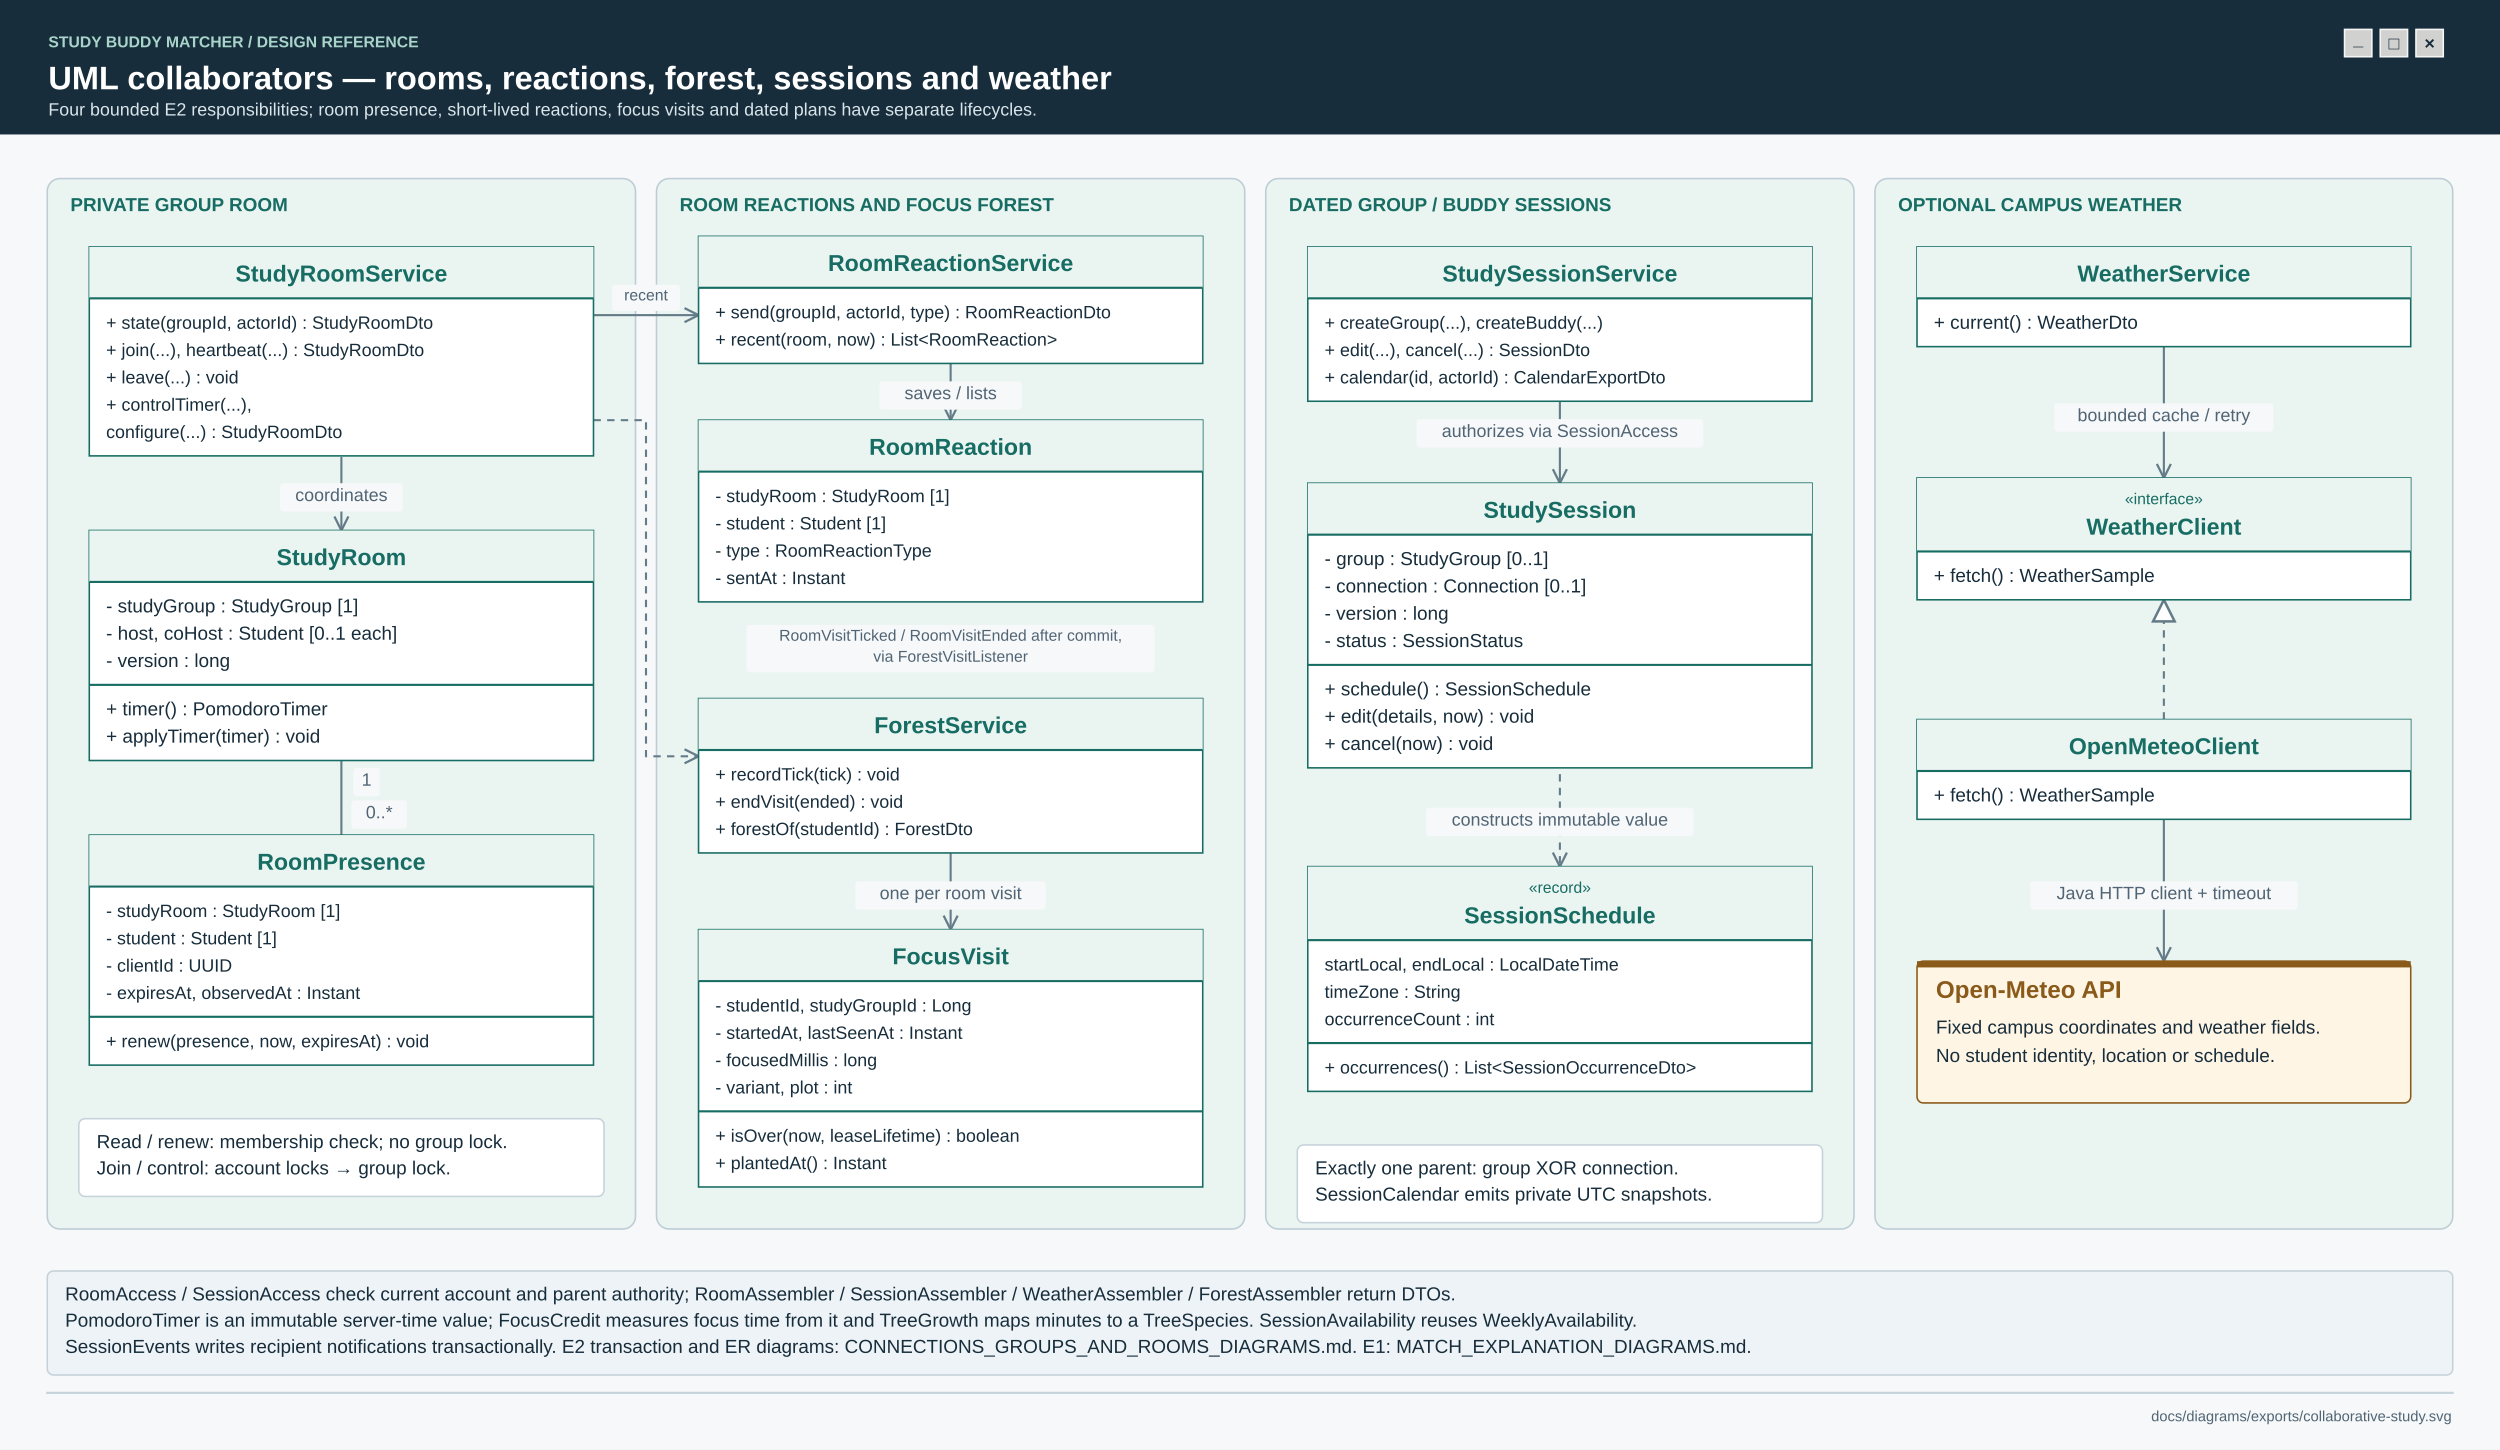
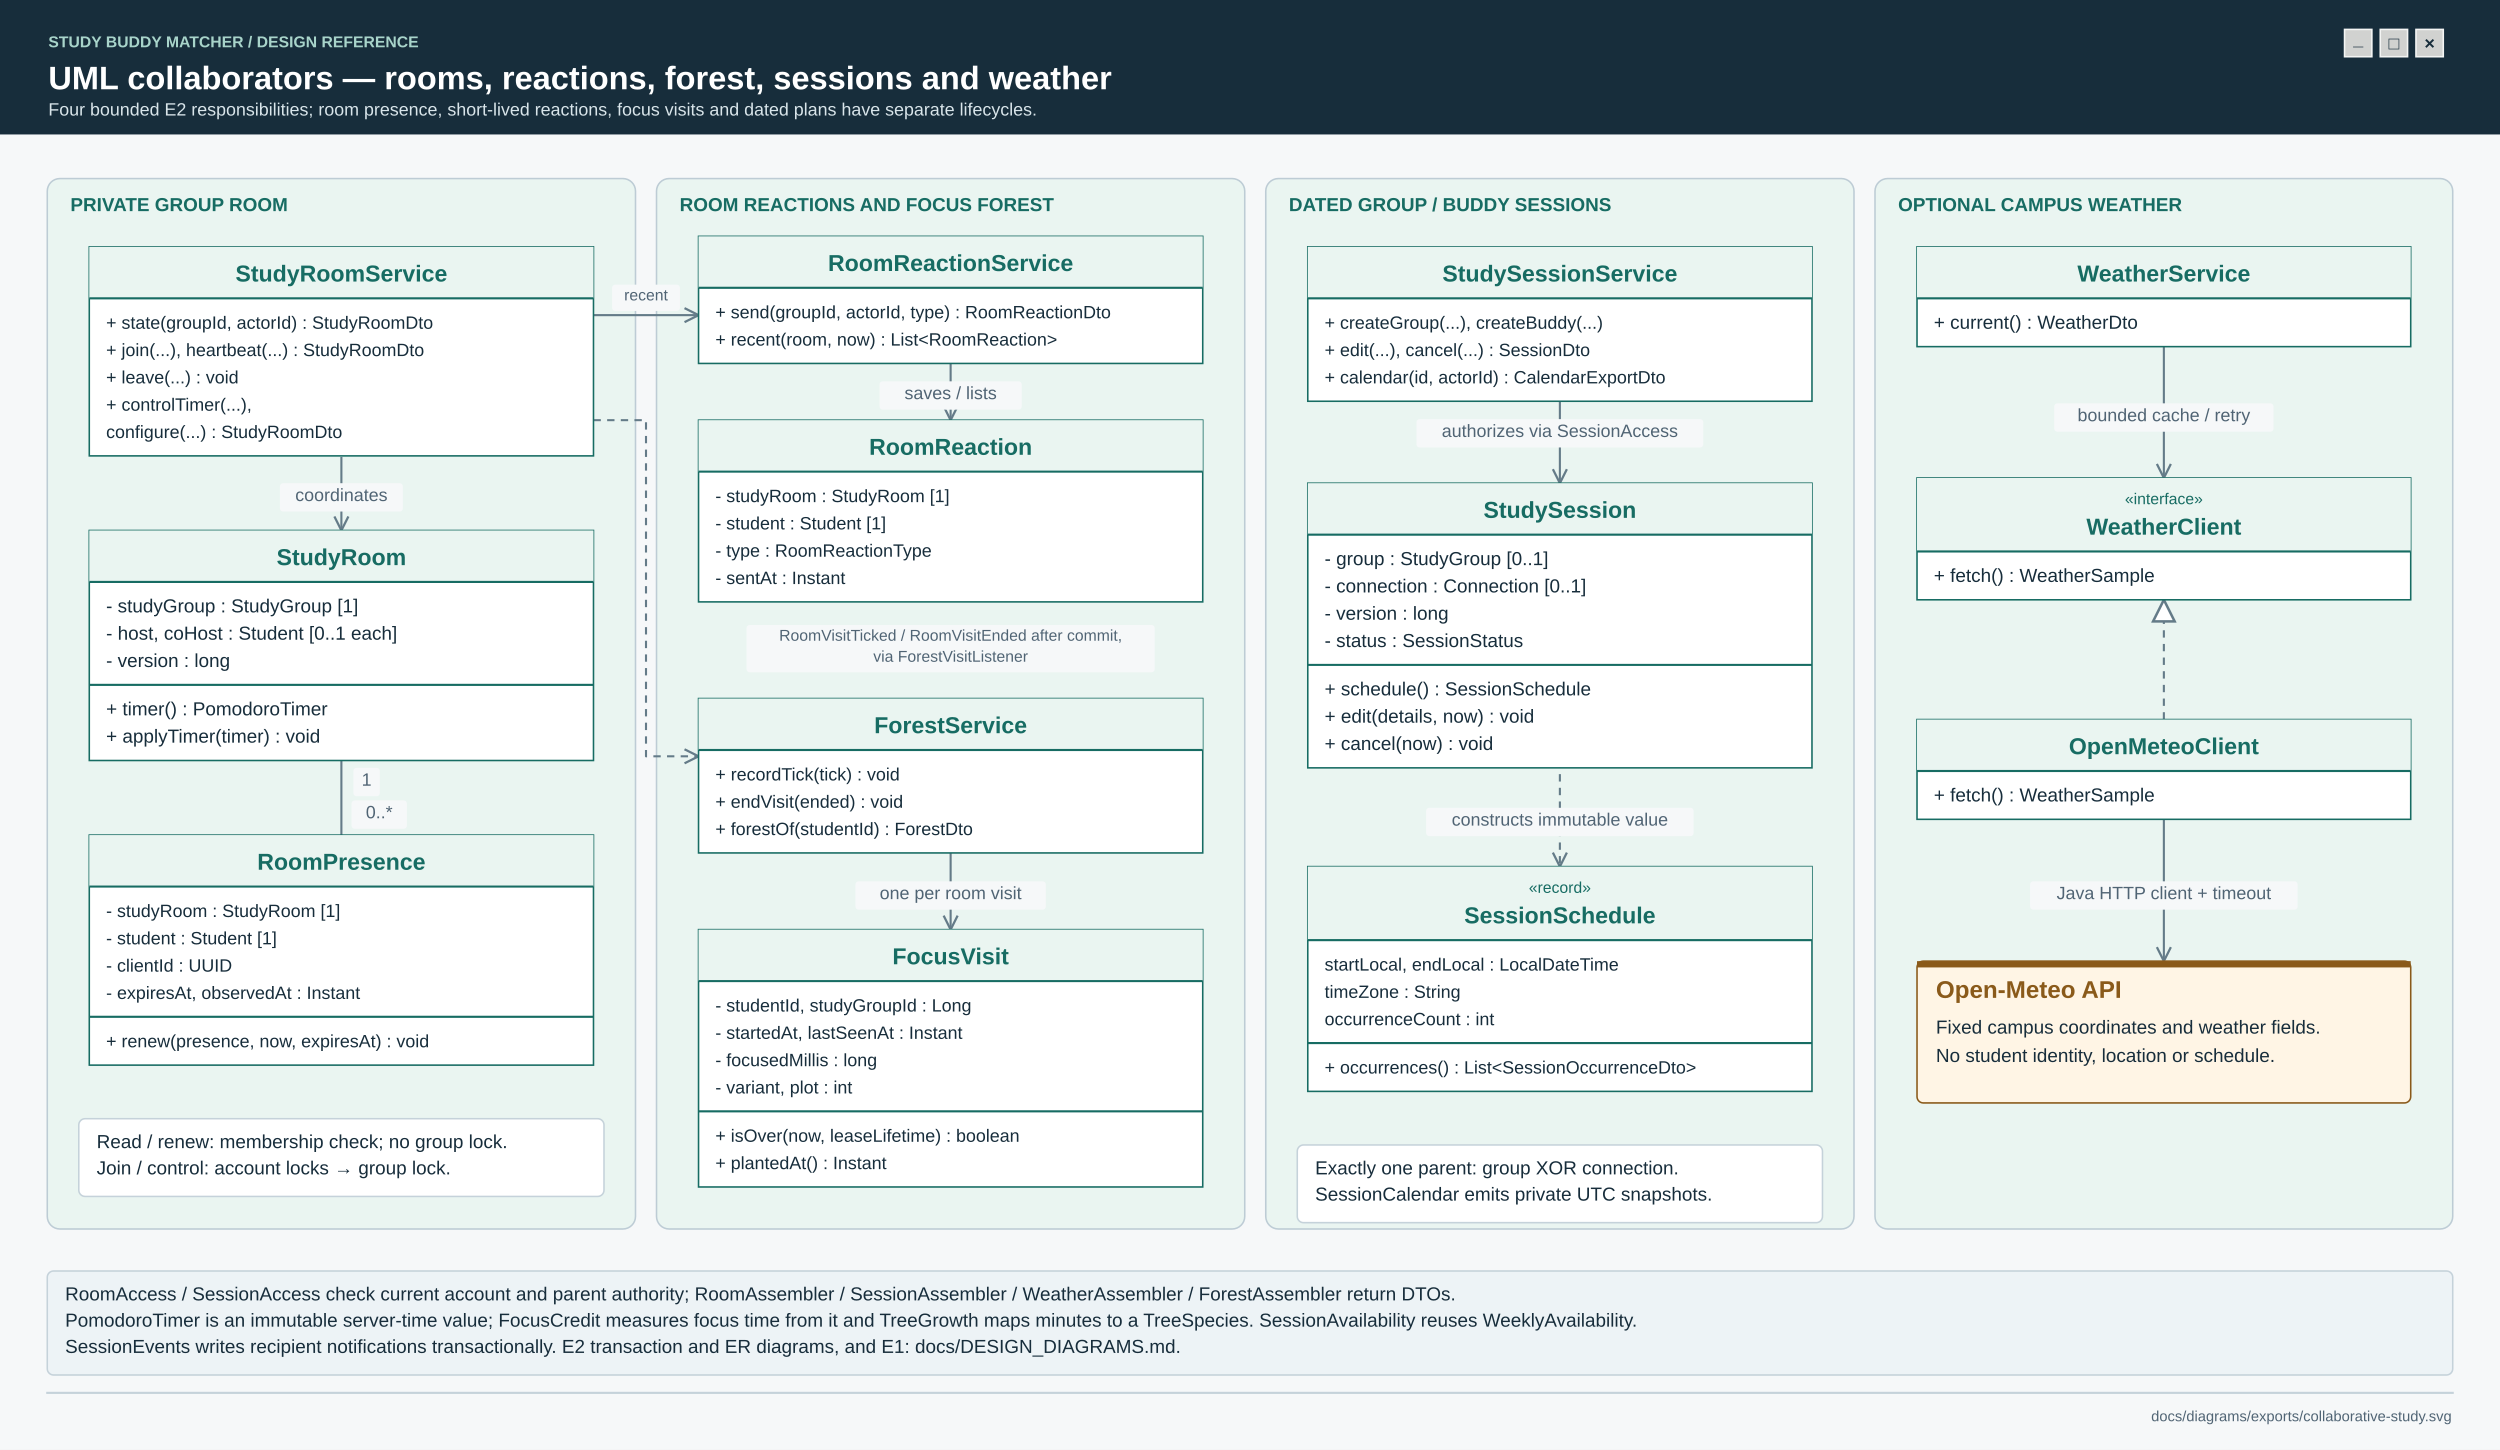
<svg xmlns="http://www.w3.org/2000/svg" width="2380" height="1380" viewBox="0 0 2380 1380" role="img" aria-labelledby="title description">
  <defs>
    <marker id="arrow" viewBox="0 0 12 12" refX="11" refY="6" markerWidth="8" markerHeight="8" orient="auto-start-reverse">
      <path d="M 1 1 L 11 6 L 1 11" fill="none" stroke="#647b88" stroke-width="1.6" />
    </marker>
    <marker id="solid" viewBox="0 0 12 12" refX="11" refY="6" markerWidth="9" markerHeight="9" orient="auto-start-reverse">
      <path d="M 1 1 L 11 6 L 1 11 Z" fill="#647b88" stroke="#647b88" stroke-width="1" />
    </marker>
    <marker id="triangle" viewBox="0 0 14 14" refX="13" refY="7" markerWidth="12" markerHeight="12" orient="auto-start-reverse">
      <path d="M 1 1 L 13 7 L 1 13 Z" fill="white" stroke="#647b88" stroke-width="1.4" />
    </marker>
    <marker id="diamond" viewBox="0 0 16 12" refX="1" refY="6" markerWidth="13" markerHeight="10" orient="auto-start-reverse">
      <path d="M 1 6 L 8 1 L 15 6 L 8 11 Z" fill="#647b88" stroke="#647b88" />
    </marker>
  </defs>
  <g font-family="Tahoma, Verdana, Arial, sans-serif">
    <rect x="0" y="0" width="2380" height="1380" rx="0" fill="#f6f8f9" stroke="none" stroke-width="1.5" />
    <rect x="0" y="0" width="2380" height="128" rx="0" fill="#172d3b" stroke="none" stroke-width="1.5" />
    <rect x="2232" y="28" width="26" height="26" rx="0" fill="#d1d2d0" stroke="#f4f5f4" stroke-width="1.5" />
    <text x="2245" y="43" font-size="17" fill="#172d3b" font-weight="700" text-anchor="middle">_</text>
    <rect x="2266" y="28" width="26" height="26" rx="0" fill="#d1d2d0" stroke="#f4f5f4" stroke-width="1.5" />
    <text x="2279" y="47" font-size="17" fill="#172d3b" font-weight="700" text-anchor="middle">□</text>
    <rect x="2300" y="28" width="26" height="26" rx="0" fill="#d1d2d0" stroke="#f4f5f4" stroke-width="1.5" />
    <text x="2313" y="47" font-size="17" fill="#172d3b" font-weight="700" text-anchor="middle">×</text>
    <rect x="45" y="170" width="560" height="1000" rx="12" fill="#eaf5f1" stroke="#bdccd5" stroke-width="1.5" />
    <rect x="625" y="170" width="560" height="1000" rx="12" fill="#eaf5f1" stroke="#bdccd5" stroke-width="1.5" />
    <rect x="1205" y="170" width="560" height="1000" rx="12" fill="#eaf5f1" stroke="#bdccd5" stroke-width="1.5" />
    <rect x="1785" y="170" width="550" height="1000" rx="12" fill="#eaf5f1" stroke="#bdccd5" stroke-width="1.5" />
    <polyline points="44,1326 2336,1326" fill="none" stroke="#c5d2da" stroke-width="2" stroke-linejoin="round" />
    <polyline points="325,435 325,505" fill="none" stroke="#647b88" stroke-width="2" stroke-linejoin="round" marker-end="url(#arrow)" />
    <polyline points="325,724 325,795" fill="none" stroke="#647b88" stroke-width="2" stroke-linejoin="round" />
    <polyline points="905,346 905,400" fill="none" stroke="#647b88" stroke-width="2" stroke-linejoin="round" marker-end="url(#arrow)" />
    <polyline points="565,300 665,300" fill="none" stroke="#647b88" stroke-width="2" stroke-linejoin="round" marker-end="url(#arrow)" />
    <polyline points="905,812 905,885" fill="none" stroke="#647b88" stroke-width="2" stroke-linejoin="round" marker-end="url(#arrow)" />
    <polyline points="565,400 615,400 615,720 665,720" fill="none" stroke="#647b88" stroke-width="2" stroke-linejoin="round" stroke-dasharray="7 6" marker-end="url(#arrow)" />
    <polyline points="1485,362 1485,460" fill="none" stroke="#647b88" stroke-width="2" stroke-linejoin="round" marker-end="url(#arrow)" />
    <polyline points="1485,711 1485,825" fill="none" stroke="#647b88" stroke-width="2" stroke-linejoin="round" stroke-dasharray="7 6" marker-end="url(#arrow)" />
    <polyline points="2060,330 2060,455" fill="none" stroke="#647b88" stroke-width="2" stroke-linejoin="round" marker-end="url(#arrow)" />
    <polyline points="2060,685 2060,571" fill="none" stroke="#647b88" stroke-width="2" stroke-linejoin="round" stroke-dasharray="7 6" marker-end="url(#triangle)" />
    <polyline points="2060,780 2060,915" fill="none" stroke="#647b88" stroke-width="2" stroke-linejoin="round" marker-end="url(#arrow)" />
    <rect x="85" y="235" width="480" height="199" rx="0" fill="white" stroke="#176c63" stroke-width="1.5" data-class="StudyRoomService" />
    <rect x="85" y="235" width="480" height="49" rx="0" fill="#eaf5f1" stroke="none" stroke-width="1.5" />
    <polyline points="85,284 565,284" fill="none" stroke="#176c63" stroke-width="2" stroke-linejoin="round" />
    <rect x="85" y="505" width="480" height="219" rx="0" fill="white" stroke="#176c63" stroke-width="1.5" data-class="StudyRoom" />
    <rect x="85" y="505" width="480" height="49" rx="0" fill="#eaf5f1" stroke="none" stroke-width="1.5" />
    <polyline points="85,554 565,554" fill="none" stroke="#176c63" stroke-width="2" stroke-linejoin="round" />
    <polyline points="85,652 565,652" fill="none" stroke="#176c63" stroke-width="2" stroke-linejoin="round" />
    <rect x="85" y="795" width="480" height="219" rx="0" fill="white" stroke="#176c63" stroke-width="1.5" data-class="RoomPresence" />
    <rect x="85" y="795" width="480" height="49" rx="0" fill="#eaf5f1" stroke="none" stroke-width="1.5" />
    <polyline points="85,844 565,844" fill="none" stroke="#176c63" stroke-width="2" stroke-linejoin="round" />
    <polyline points="85,968 565,968" fill="none" stroke="#176c63" stroke-width="2" stroke-linejoin="round" />
    <rect x="75" y="1065" width="500" height="74" rx="6" fill="white" stroke="#c5d2da" stroke-width="1.5" />
    <rect x="665" y="225" width="480" height="121" rx="0" fill="white" stroke="#176c63" stroke-width="1.5" data-class="RoomReactionService" />
    <rect x="665" y="225" width="480" height="49" rx="0" fill="#eaf5f1" stroke="none" stroke-width="1.5" />
    <polyline points="665,274 1145,274" fill="none" stroke="#176c63" stroke-width="2" stroke-linejoin="round" />
    <rect x="665" y="400" width="480" height="173" rx="0" fill="white" stroke="#176c63" stroke-width="1.5" data-class="RoomReaction" />
    <rect x="665" y="400" width="480" height="49" rx="0" fill="#eaf5f1" stroke="none" stroke-width="1.5" />
    <polyline points="665,449 1145,449" fill="none" stroke="#176c63" stroke-width="2" stroke-linejoin="round" />
    <rect x="665" y="665" width="480" height="147" rx="0" fill="white" stroke="#176c63" stroke-width="1.5" data-class="ForestService" />
    <rect x="665" y="665" width="480" height="49" rx="0" fill="#eaf5f1" stroke="none" stroke-width="1.5" />
    <polyline points="665,714 1145,714" fill="none" stroke="#176c63" stroke-width="2" stroke-linejoin="round" />
    <rect x="665" y="885" width="480" height="245" rx="0" fill="white" stroke="#176c63" stroke-width="1.5" data-class="FocusVisit" />
    <rect x="665" y="885" width="480" height="49" rx="0" fill="#eaf5f1" stroke="none" stroke-width="1.5" />
    <polyline points="665,934 1145,934" fill="none" stroke="#176c63" stroke-width="2" stroke-linejoin="round" />
    <polyline points="665,1058 1145,1058" fill="none" stroke="#176c63" stroke-width="2" stroke-linejoin="round" />
    <rect x="1245" y="235" width="480" height="147" rx="0" fill="white" stroke="#176c63" stroke-width="1.5" data-class="StudySessionService" />
    <rect x="1245" y="235" width="480" height="49" rx="0" fill="#eaf5f1" stroke="none" stroke-width="1.5" />
    <polyline points="1245,284 1725,284" fill="none" stroke="#176c63" stroke-width="2" stroke-linejoin="round" />
    <rect x="1245" y="460" width="480" height="271" rx="0" fill="white" stroke="#176c63" stroke-width="1.5" data-class="StudySession" />
    <rect x="1245" y="460" width="480" height="49" rx="0" fill="#eaf5f1" stroke="none" stroke-width="1.5" />
    <polyline points="1245,509 1725,509" fill="none" stroke="#176c63" stroke-width="2" stroke-linejoin="round" />
    <polyline points="1245,633 1725,633" fill="none" stroke="#176c63" stroke-width="2" stroke-linejoin="round" />
    <rect x="1245" y="825" width="480" height="214" rx="0" fill="white" stroke="#176c63" stroke-width="1.5" data-class="SessionSchedule" />
    <rect x="1245" y="825" width="480" height="70" rx="0" fill="#eaf5f1" stroke="none" stroke-width="1.5" />
    <polyline points="1245,895 1725,895" fill="none" stroke="#176c63" stroke-width="2" stroke-linejoin="round" />
    <polyline points="1245,993 1725,993" fill="none" stroke="#176c63" stroke-width="2" stroke-linejoin="round" />
    <rect x="1235" y="1090" width="500" height="74" rx="6" fill="white" stroke="#c5d2da" stroke-width="1.5" />
    <rect x="1825" y="235" width="470" height="95" rx="0" fill="white" stroke="#176c63" stroke-width="1.5" data-class="WeatherService" />
    <rect x="1825" y="235" width="470" height="49" rx="0" fill="#eaf5f1" stroke="none" stroke-width="1.5" />
    <polyline points="1825,284 2295,284" fill="none" stroke="#176c63" stroke-width="2" stroke-linejoin="round" />
    <rect x="1825" y="455" width="470" height="116" rx="0" fill="white" stroke="#176c63" stroke-width="1.5" data-class="WeatherClient" />
    <rect x="1825" y="455" width="470" height="70" rx="0" fill="#eaf5f1" stroke="none" stroke-width="1.5" />
    <polyline points="1825,525 2295,525" fill="none" stroke="#176c63" stroke-width="2" stroke-linejoin="round" />
    <rect x="1825" y="685" width="470" height="95" rx="0" fill="white" stroke="#176c63" stroke-width="1.5" data-class="OpenMeteoClient" />
    <rect x="1825" y="685" width="470" height="49" rx="0" fill="#eaf5f1" stroke="none" stroke-width="1.5" />
    <polyline points="1825,734 2295,734" fill="none" stroke="#176c63" stroke-width="2" stroke-linejoin="round" />
    <rect x="1825" y="915" width="470" height="135" rx="6" fill="#fff5e5" stroke="#8a5a1a" stroke-width="1.5" data-node="box" />
    <rect x="1825" y="915" width="470" height="6" rx="0" fill="#8a5a1a" stroke="none" stroke-width="1.5" />
    <rect x="45" y="1210" width="2290" height="99" rx="6" fill="#edf3f6" stroke="#c5d2da" stroke-width="1.5" />
    <text x="46" y="45" font-size="15" fill="#a8d4ca" font-weight="700" text-anchor="start">STUDY BUDDY MATCHER  /  DESIGN REFERENCE</text>
    <text x="46" y="85" font-size="31" fill="#ffffff" font-weight="700" text-anchor="start">UML collaborators — rooms, reactions, forest, sessions and weather</text>
    <text x="46" y="110" font-size="17" fill="#d9e5ea" font-weight="400" text-anchor="start">Four bounded E2 responsibilities; room presence, short-lived reactions, focus visits and dated plans have separate lifecycles.</text>
    <text x="2334" y="1353" font-size="14" fill="#506474" font-weight="400" text-anchor="end">docs/diagrams/exports/collaborative-study.svg</text>
    <text x="67" y="201" font-size="18" fill="#176c63" font-weight="700" text-anchor="start">PRIVATE GROUP ROOM</text>
    <text x="647" y="201" font-size="18" fill="#176c63" font-weight="700" text-anchor="start">ROOM REACTIONS AND FOCUS FOREST</text>
    <text x="1227" y="201" font-size="18" fill="#176c63" font-weight="700" text-anchor="start">DATED GROUP / BUDDY SESSIONS</text>
    <text x="1807" y="201" font-size="18" fill="#176c63" font-weight="700" text-anchor="start">OPTIONAL CAMPUS WEATHER</text>
    <text x="325.0" y="268" font-size="22" fill="#176c63" font-weight="700" text-anchor="middle">StudyRoomService</text>
    <text x="101" y="313" font-size="17" fill="#172d3b" font-weight="400" text-anchor="start">+ state(groupId, actorId) : StudyRoomDto</text>
    <text x="101" y="339" font-size="17" fill="#172d3b" font-weight="400" text-anchor="start">+ join(...), heartbeat(...) : StudyRoomDto</text>
    <text x="101" y="365" font-size="17" fill="#172d3b" font-weight="400" text-anchor="start">+ leave(...) : void</text>
    <text x="101" y="391" font-size="17" fill="#172d3b" font-weight="400" text-anchor="start">+ controlTimer(...),</text>
    <text x="101" y="417" font-size="17" fill="#172d3b" font-weight="400" text-anchor="start">  configure(...) : StudyRoomDto</text>
    <text x="325.0" y="538" font-size="22" fill="#176c63" font-weight="700" text-anchor="middle">StudyRoom</text>
    <text x="101" y="583" font-size="18" fill="#172d3b" font-weight="400" text-anchor="start">- studyGroup : StudyGroup [1]</text>
    <text x="101" y="609" font-size="18" fill="#172d3b" font-weight="400" text-anchor="start">- host, coHost : Student [0..1 each]</text>
    <text x="101" y="635" font-size="18" fill="#172d3b" font-weight="400" text-anchor="start">- version : long</text>
    <text x="101" y="681" font-size="18" fill="#172d3b" font-weight="400" text-anchor="start">+ timer() : PomodoroTimer</text>
    <text x="101" y="707" font-size="18" fill="#172d3b" font-weight="400" text-anchor="start">+ applyTimer(timer) : void</text>
    <text x="325.0" y="828" font-size="22" fill="#176c63" font-weight="700" text-anchor="middle">RoomPresence</text>
    <text x="101" y="873" font-size="17" fill="#172d3b" font-weight="400" text-anchor="start">- studyRoom : StudyRoom [1]</text>
    <text x="101" y="899" font-size="17" fill="#172d3b" font-weight="400" text-anchor="start">- student : Student [1]</text>
    <text x="101" y="925" font-size="17" fill="#172d3b" font-weight="400" text-anchor="start">- clientId : UUID</text>
    <text x="101" y="951" font-size="17" fill="#172d3b" font-weight="400" text-anchor="start">- expiresAt, observedAt : Instant</text>
    <text x="101" y="997" font-size="17" fill="#172d3b" font-weight="400" text-anchor="start">+ renew(presence, now, expiresAt) : void</text>
    <rect x="266.51" y="460" width="116.98" height="27" rx="3" fill="#f6f8f9" stroke="none" stroke-width="1.5" />
    <text x="325" y="477" font-size="17" fill="#506474" font-weight="400" text-anchor="middle">coordinates</text>
    <rect x="336.41" y="731" width="25.18" height="27" rx="3" fill="#f6f8f9" stroke="none" stroke-width="1.5" />
    <text x="349" y="748" font-size="17" fill="#506474" font-weight="400" text-anchor="middle">1</text>
    <rect x="334.64" y="762" width="52.72" height="27" rx="3" fill="#f6f8f9" stroke="none" stroke-width="1.5" />
    <text x="361" y="779" font-size="17" fill="#506474" font-weight="400" text-anchor="middle">0..*</text>
    <text x="92" y="1093" font-size="18" fill="#172d3b" font-weight="400" text-anchor="start">Read / renew: membership check; no group lock.</text>
    <text x="92" y="1118" font-size="18" fill="#172d3b" font-weight="400" text-anchor="start">Join / control: account locks → group lock.</text>
    <text x="905.0" y="258" font-size="22" fill="#176c63" font-weight="700" text-anchor="middle">RoomReactionService</text>
    <text x="681" y="303" font-size="17" fill="#172d3b" font-weight="400" text-anchor="start">+ send(groupId, actorId, type) : RoomReactionDto</text>
    <text x="681" y="329" font-size="17" fill="#172d3b" font-weight="400" text-anchor="start">+ recent(room, now) : List&lt;RoomReaction&gt;</text>
    <text x="905.0" y="433" font-size="22" fill="#176c63" font-weight="700" text-anchor="middle">RoomReaction</text>
    <text x="681" y="478" font-size="17" fill="#172d3b" font-weight="400" text-anchor="start">- studyRoom : StudyRoom [1]</text>
    <text x="681" y="504" font-size="17" fill="#172d3b" font-weight="400" text-anchor="start">- student : Student [1]</text>
    <text x="681" y="530" font-size="17" fill="#172d3b" font-weight="400" text-anchor="start">- type : RoomReactionType</text>
    <text x="681" y="556" font-size="17" fill="#172d3b" font-weight="400" text-anchor="start">- sentAt : Instant</text>
    <rect x="837.33" y="363" width="135.34" height="27" rx="3" fill="#f6f8f9" stroke="none" stroke-width="1.5" />
    <text x="905" y="380" font-size="17" fill="#506474" font-weight="400" text-anchor="middle">saves / lists</text>
    <rect x="582.7" y="271" width="64.6" height="25" rx="3" fill="#f6f8f9" stroke="none" stroke-width="1.5" />
    <text x="615" y="286" font-size="15" fill="#506474" font-weight="400" text-anchor="middle">recent</text>
    <text x="905.0" y="698" font-size="22" fill="#176c63" font-weight="700" text-anchor="middle">ForestService</text>
    <text x="681" y="743" font-size="17" fill="#172d3b" font-weight="400" text-anchor="start">+ recordTick(tick) : void</text>
    <text x="681" y="769" font-size="17" fill="#172d3b" font-weight="400" text-anchor="start">+ endVisit(ended) : void</text>
    <text x="681" y="795" font-size="17" fill="#172d3b" font-weight="400" text-anchor="start">+ forestOf(studentId) : ForestDto</text>
    <text x="905.0" y="918" font-size="22" fill="#176c63" font-weight="700" text-anchor="middle">FocusVisit</text>
    <text x="681" y="963" font-size="17" fill="#172d3b" font-weight="400" text-anchor="start">- studentId, studyGroupId : Long</text>
    <text x="681" y="989" font-size="17" fill="#172d3b" font-weight="400" text-anchor="start">- startedAt, lastSeenAt : Instant</text>
    <text x="681" y="1015" font-size="17" fill="#172d3b" font-weight="400" text-anchor="start">- focusedMillis : long</text>
    <text x="681" y="1041" font-size="17" fill="#172d3b" font-weight="400" text-anchor="start">- variant, plot : int</text>
    <text x="681" y="1087" font-size="17" fill="#172d3b" font-weight="400" text-anchor="start">+ isOver(now, leaseLifetime) : boolean</text>
    <text x="681" y="1113" font-size="17" fill="#172d3b" font-weight="400" text-anchor="start">+ plantedAt() : Instant</text>
    <rect x="814.38" y="839" width="181.24" height="27" rx="3" fill="#f6f8f9" stroke="none" stroke-width="1.5" />
    <text x="905" y="856" font-size="17" fill="#506474" font-weight="400" text-anchor="middle">one per room visit</text>
    <rect x="710.7" y="595" width="388.6" height="45" rx="3" fill="#f6f8f9" stroke="none" stroke-width="1.5" />
    <text x="905" y="610" font-size="15" fill="#506474" font-weight="400" text-anchor="middle">RoomVisitTicked / RoomVisitEnded after commit,</text>
    <text x="905" y="630" font-size="15" fill="#506474" font-weight="400" text-anchor="middle">via ForestVisitListener</text>
    <text x="1485.0" y="268" font-size="22" fill="#176c63" font-weight="700" text-anchor="middle">StudySessionService</text>
    <text x="1261" y="313" font-size="17" fill="#172d3b" font-weight="400" text-anchor="start">+ createGroup(...), createBuddy(...)</text>
    <text x="1261" y="339" font-size="17" fill="#172d3b" font-weight="400" text-anchor="start">+ edit(...), cancel(...) : SessionDto</text>
    <text x="1261" y="365" font-size="17" fill="#172d3b" font-weight="400" text-anchor="start">+ calendar(id, actorId) : CalendarExportDto</text>
    <text x="1485.0" y="493" font-size="22" fill="#176c63" font-weight="700" text-anchor="middle">StudySession</text>
    <text x="1261" y="538" font-size="18" fill="#172d3b" font-weight="400" text-anchor="start">- group : StudyGroup [0..1]</text>
    <text x="1261" y="564" font-size="18" fill="#172d3b" font-weight="400" text-anchor="start">- connection : Connection [0..1]</text>
    <text x="1261" y="590" font-size="18" fill="#172d3b" font-weight="400" text-anchor="start">- version : long</text>
    <text x="1261" y="616" font-size="18" fill="#172d3b" font-weight="400" text-anchor="start">- status : SessionStatus</text>
    <text x="1261" y="662" font-size="18" fill="#172d3b" font-weight="400" text-anchor="start">+ schedule() : SessionSchedule</text>
    <text x="1261" y="688" font-size="18" fill="#172d3b" font-weight="400" text-anchor="start">+ edit(details, now) : void</text>
    <text x="1261" y="714" font-size="18" fill="#172d3b" font-weight="400" text-anchor="start">+ cancel(now) : void</text>
    <text x="1485.0" y="850" font-size="15" fill="#176c63" font-weight="400" text-anchor="middle">«record»</text>
    <text x="1485.0" y="879" font-size="22" fill="#176c63" font-weight="700" text-anchor="middle">SessionSchedule</text>
    <text x="1261" y="924" font-size="17" fill="#172d3b" font-weight="400" text-anchor="start">startLocal, endLocal : LocalDateTime</text>
    <text x="1261" y="950" font-size="17" fill="#172d3b" font-weight="400" text-anchor="start">timeZone : String</text>
    <text x="1261" y="976" font-size="17" fill="#172d3b" font-weight="400" text-anchor="start">occurrenceCount : int</text>
    <text x="1261" y="1022" font-size="17" fill="#172d3b" font-weight="400" text-anchor="start">+ occurrences() : List&lt;SessionOccurrenceDto&gt;</text>
    <rect x="1348.48" y="399" width="273.04" height="27" rx="3" fill="#f6f8f9" stroke="none" stroke-width="1.5" />
    <text x="1485" y="416" font-size="17" fill="#506474" font-weight="400" text-anchor="middle">authorizes via SessionAccess</text>
    <rect x="1357.66" y="769" width="254.68" height="27" rx="3" fill="#f6f8f9" stroke="none" stroke-width="1.5" />
    <text x="1485" y="786" font-size="17" fill="#506474" font-weight="400" text-anchor="middle">constructs immutable value</text>
    <text x="1252" y="1118" font-size="18" fill="#172d3b" font-weight="400" text-anchor="start">Exactly one parent: group XOR connection.</text>
    <text x="1252" y="1143" font-size="18" fill="#172d3b" font-weight="400" text-anchor="start">SessionCalendar emits private UTC snapshots.</text>
    <text x="2060.0" y="268" font-size="22" fill="#176c63" font-weight="700" text-anchor="middle">WeatherService</text>
    <text x="1841" y="313" font-size="18" fill="#172d3b" font-weight="400" text-anchor="start">+ current() : WeatherDto</text>
    <text x="2060.0" y="480" font-size="15" fill="#176c63" font-weight="400" text-anchor="middle">«interface»</text>
    <text x="2060.0" y="509" font-size="22" fill="#176c63" font-weight="700" text-anchor="middle">WeatherClient</text>
    <text x="1841" y="554" font-size="18" fill="#172d3b" font-weight="400" text-anchor="start">+ fetch() : WeatherSample</text>
    <text x="2060.0" y="718" font-size="22" fill="#176c63" font-weight="700" text-anchor="middle">OpenMeteoClient</text>
    <text x="1841" y="763" font-size="18" fill="#172d3b" font-weight="400" text-anchor="start">+ fetch() : WeatherSample</text>
    <rect x="1955.61" y="384" width="208.78" height="27" rx="3" fill="#f6f8f9" stroke="none" stroke-width="1.5" />
    <text x="2060" y="401" font-size="17" fill="#506474" font-weight="400" text-anchor="middle">bounded cache / retry</text>
    <text x="1843" y="950" font-size="23" fill="#8a5a1a" font-weight="700" text-anchor="start">Open-Meteo API</text>
    <text x="1843" y="984" font-size="18" fill="#172d3b" font-weight="400" text-anchor="start">Fixed campus coordinates and weather fields.</text>
    <text x="1843" y="1011" font-size="18" fill="#172d3b" font-weight="400" text-anchor="start">No student identity, location or schedule.</text>
    <rect x="1932.66" y="839" width="254.68" height="27" rx="3" fill="#f6f8f9" stroke="none" stroke-width="1.5" />
    <text x="2060" y="856" font-size="17" fill="#506474" font-weight="400" text-anchor="middle">Java HTTP client + timeout</text>
    <text x="62" y="1238" font-size="18" fill="#172d3b" font-weight="400" text-anchor="start">RoomAccess / SessionAccess check current account and parent authority; RoomAssembler / SessionAssembler / WeatherAssembler / ForestAssembler return DTOs.</text>
    <text x="62" y="1263" font-size="18" fill="#172d3b" font-weight="400" text-anchor="start">PomodoroTimer is an immutable server-time value; FocusCredit measures focus time from it and TreeGrowth maps minutes to a TreeSpecies. SessionAvailability reuses WeeklyAvailability.</text>
-     <text x="62" y="1288" font-size="18" fill="#172d3b" font-weight="400" text-anchor="start">SessionEvents writes recipient notifications transactionally. E2 transaction and ER diagrams: CONNECTIONS_GROUPS_AND_ROOMS_DIAGRAMS.md. E1: MATCH_EXPLANATION_DIAGRAMS.md.</text>
+     <text x="62" y="1288" font-size="18" fill="#172d3b" font-weight="400" text-anchor="start">SessionEvents writes recipient notifications transactionally. E2 transaction and ER diagrams, and E1: docs/DESIGN_DIAGRAMS.md.</text>
  </g>
</svg>
